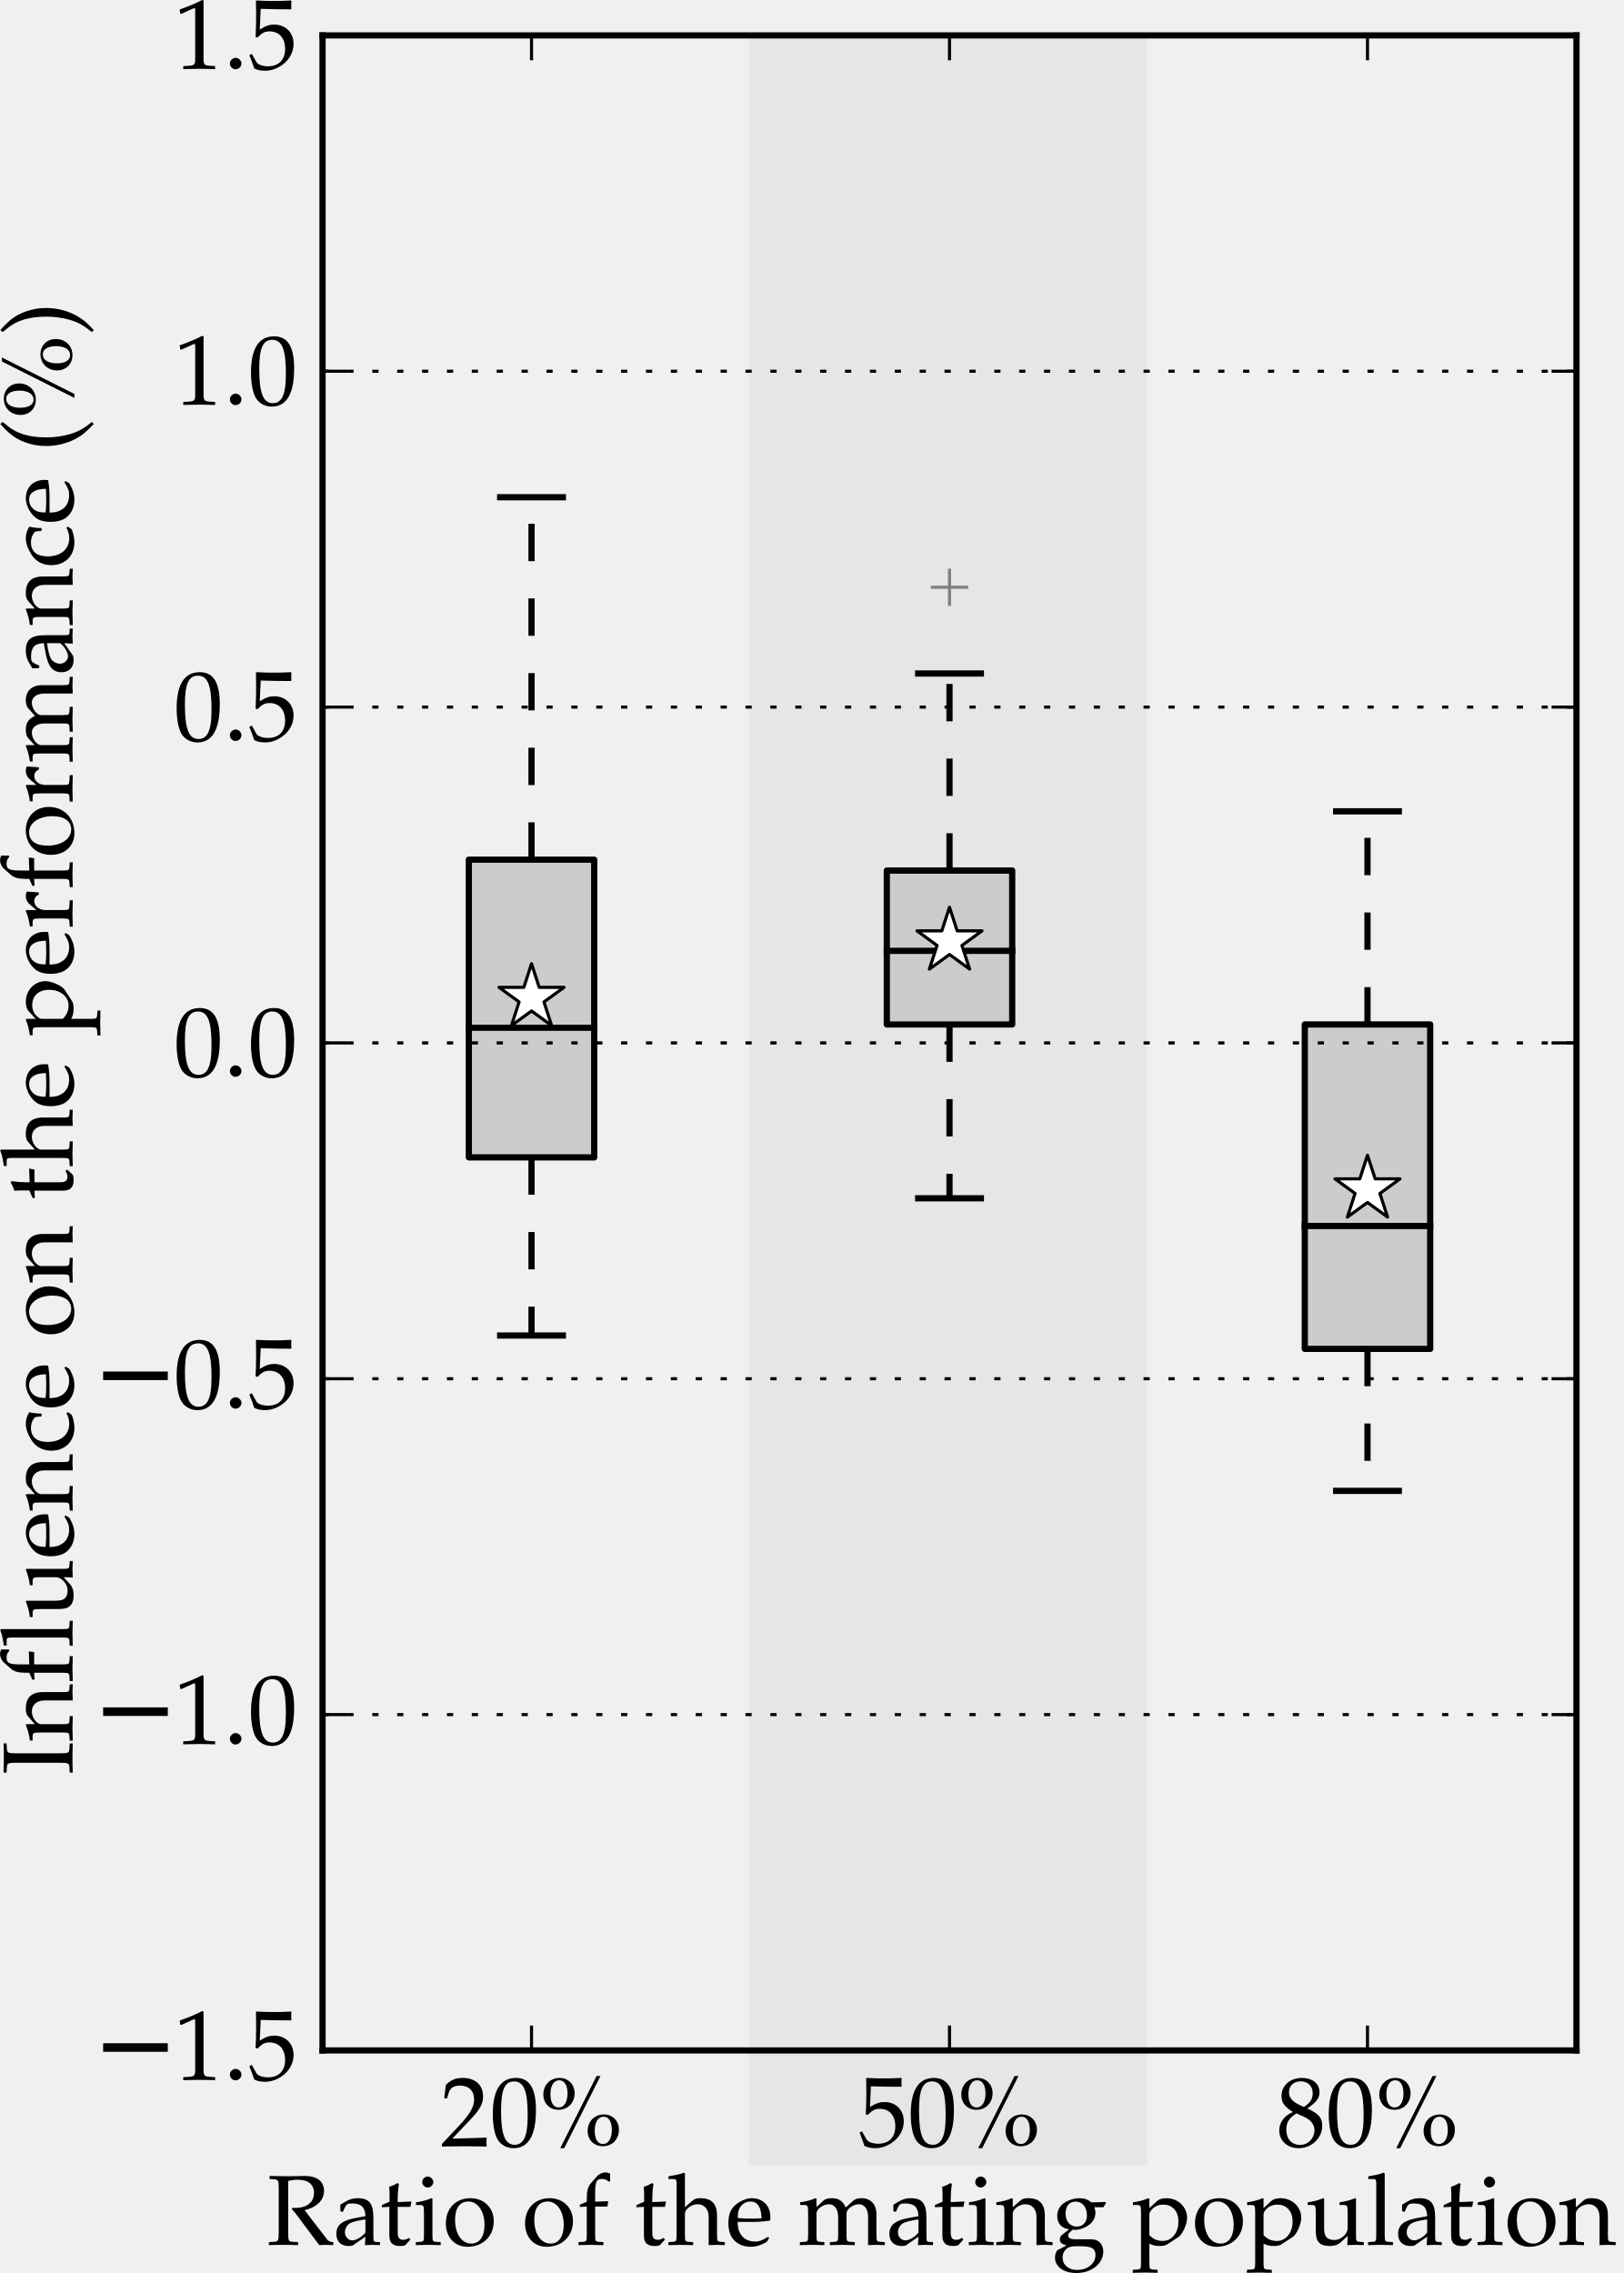
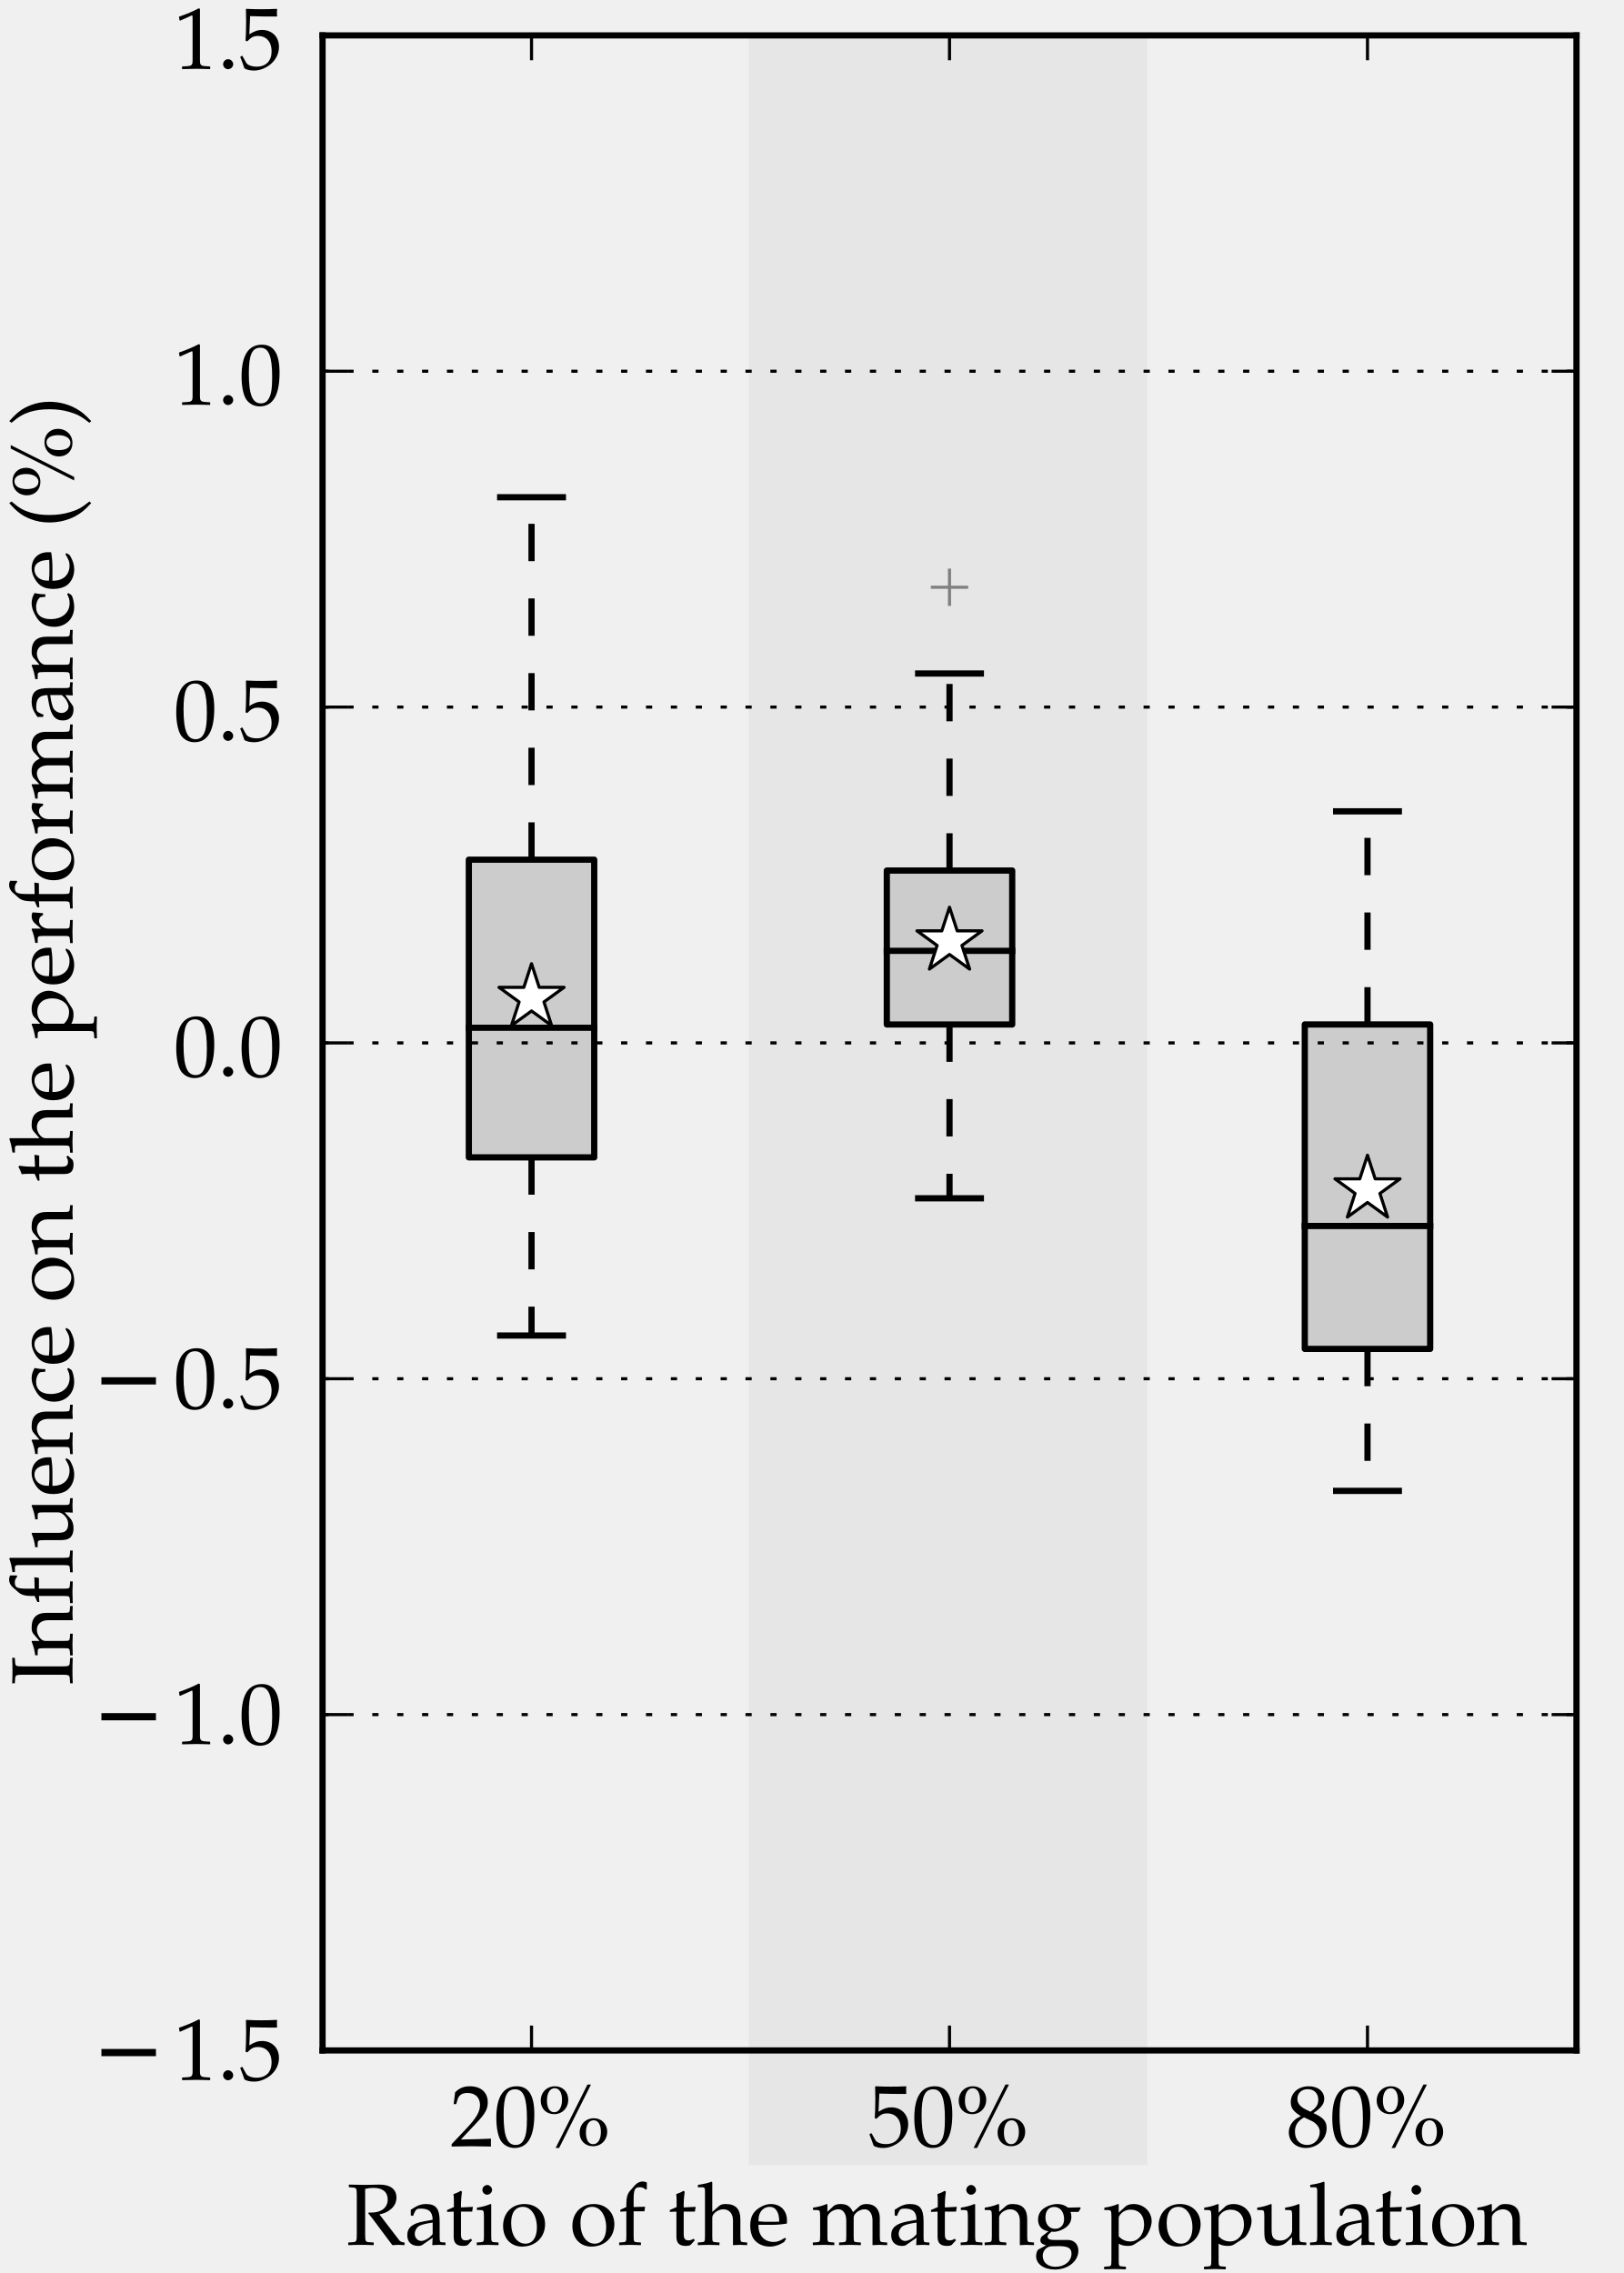
<svg xmlns="http://www.w3.org/2000/svg" id="svg2" version="1.1" xml:space="preserve" width="326.247" height="456.846" viewBox="0 0 326.247 456.846">
  <defs id="defs6">
    <clipPath clipPathUnits="userSpaceOnUse" id="clipPath20">
      <path d="m 51.84,43.2 201.6,0 0,324 -201.6,0 0,-324 z" id="path22" />
    </clipPath>
    <clipPath clipPathUnits="userSpaceOnUse" id="clipPath30">
      <path d="m 51.84,43.2 201.6,0 0,324 -201.6,0 0,-324 z" id="path32" />
    </clipPath>
    <clipPath clipPathUnits="userSpaceOnUse" id="clipPath40">
      <path d="m 51.84,43.2 201.6,0 0,324 -201.6,0 0,-324 z" id="path42" />
    </clipPath>
    <clipPath clipPathUnits="userSpaceOnUse" id="clipPath50">
      <path d="m 51.84,43.2 201.6,0 0,324 -201.6,0 0,-324 z" id="path52" />
    </clipPath>
    <clipPath clipPathUnits="userSpaceOnUse" id="clipPath60">
      <path d="m 51.84,43.2 201.6,0 0,324 -201.6,0 0,-324 z" id="path62" />
    </clipPath>
    <clipPath clipPathUnits="userSpaceOnUse" id="clipPath70">
      <path d="m 51.84,43.2 201.6,0 0,324 -201.6,0 0,-324 z" id="path72" />
    </clipPath>
    <clipPath clipPathUnits="userSpaceOnUse" id="clipPath80">
      <path d="m 51.84,43.2 201.6,0 0,324 -201.6,0 0,-324 z" id="path82" />
    </clipPath>
    <clipPath clipPathUnits="userSpaceOnUse" id="clipPath90">
      <path d="m 51.84,43.2 201.6,0 0,324 -201.6,0 0,-324 z" id="path92" />
    </clipPath>
    <clipPath clipPathUnits="userSpaceOnUse" id="clipPath100">
      <path d="m 51.84,43.2 201.6,0 0,324 -201.6,0 0,-324 z" id="path102" />
    </clipPath>
    <clipPath clipPathUnits="userSpaceOnUse" id="clipPath110">
      <path d="m 51.84,43.2 201.6,0 0,324 -201.6,0 0,-324 z" id="path112" />
    </clipPath>
    <clipPath clipPathUnits="userSpaceOnUse" id="clipPath120">
      <path d="m 51.84,43.2 201.6,0 0,324 -201.6,0 0,-324 z" id="path122" />
    </clipPath>
    <clipPath clipPathUnits="userSpaceOnUse" id="clipPath130">
      <path d="m 51.84,43.2 201.6,0 0,324 -201.6,0 0,-324 z" id="path132" />
    </clipPath>
    <clipPath clipPathUnits="userSpaceOnUse" id="clipPath140">
      <path d="m 51.84,43.2 201.6,0 0,324 -201.6,0 0,-324 z" id="path142" />
    </clipPath>
    <clipPath clipPathUnits="userSpaceOnUse" id="clipPath150">
      <path d="m 51.84,43.2 201.6,0 0,324 -201.6,0 0,-324 z" id="path152" />
    </clipPath>
    <clipPath clipPathUnits="userSpaceOnUse" id="clipPath160">
      <path d="m 51.84,43.2 201.6,0 0,324 -201.6,0 0,-324 z" id="path162" />
    </clipPath>
    <clipPath clipPathUnits="userSpaceOnUse" id="clipPath170">
      <path d="m 51.84,43.2 201.6,0 0,324 -201.6,0 0,-324 z" id="path172" />
    </clipPath>
    <clipPath clipPathUnits="userSpaceOnUse" id="clipPath180">
      <path d="m 51.84,43.2 201.6,0 0,324 -201.6,0 0,-324 z" id="path182" />
    </clipPath>
    <clipPath clipPathUnits="userSpaceOnUse" id="clipPath190">
      <path d="m 51.84,43.2 201.6,0 0,324 -201.6,0 0,-324 z" id="path192" />
    </clipPath>
    <clipPath clipPathUnits="userSpaceOnUse" id="clipPath200">
      <path d="m 51.84,43.2 201.6,0 0,324 -201.6,0 0,-324 z" id="path202" />
    </clipPath>
    <clipPath clipPathUnits="userSpaceOnUse" id="clipPath210">
      <path d="m 51.84,43.2 201.6,0 0,324 -201.6,0 0,-324 z" id="path212" />
    </clipPath>
    <clipPath clipPathUnits="userSpaceOnUse" id="clipPath220">
      <path d="m -5.481,-4.7 10.962,0 0,10.45 -10.962,0 0,-10.45 z" id="path222" />
    </clipPath>
    <clipPath clipPathUnits="userSpaceOnUse" id="clipPath232">
      <path d="m -5.481,-4.7 10.962,0 0,10.45 -10.962,0 0,-10.45 z" id="path234" />
    </clipPath>
    <clipPath clipPathUnits="userSpaceOnUse" id="clipPath244">
      <path d="m -5.481,-4.7 10.962,0 0,10.45 -10.962,0 0,-10.45 z" id="path246" />
    </clipPath>
    <clipPath clipPathUnits="userSpaceOnUse" id="clipPath286">
      <path d="m 51.84,43.2 201.6,0 0,324 -201.6,0 0,-324 z" id="path288" />
    </clipPath>
    <clipPath clipPathUnits="userSpaceOnUse" id="clipPath308">
      <path d="m 51.84,43.2 201.6,0 0,324 -201.6,0 0,-324 z" id="path310" />
    </clipPath>
    <clipPath clipPathUnits="userSpaceOnUse" id="clipPath330">
      <path d="m 51.84,43.2 201.6,0 0,324 -201.6,0 0,-324 z" id="path332" />
    </clipPath>
    <clipPath clipPathUnits="userSpaceOnUse" id="clipPath352">
      <path d="m 51.84,43.2 201.6,0 0,324 -201.6,0 0,-324 z" id="path354" />
    </clipPath>
    <clipPath clipPathUnits="userSpaceOnUse" id="clipPath370">
      <path d="m 51.84,43.2 201.6,0 0,324 -201.6,0 0,-324 z" id="path372" />
    </clipPath>
    <clipPath clipPathUnits="userSpaceOnUse" id="clipPath388">
      <path d="m 51.84,43.2 201.6,0 0,324 -201.6,0 0,-324 z" id="path390" />
    </clipPath>
    <clipPath clipPathUnits="userSpaceOnUse" id="clipPath406">
      <path d="m 51.84,43.2 201.6,0 0,324 -201.6,0 0,-324 z" id="path408" />
    </clipPath>
  </defs>
  <g id="layer1" transform="translate(21.19124,-53.26374)">
    <rect style="display:inline;fill:#e6e6e6;fill-opacity:1;stroke:none;stroke-width:2;stroke-linecap:round;stroke-linejoin:round;stroke-miterlimit:4;stroke-dasharray:none" id="rect3685-4" width="80.113" height="428.36" x="129.265" y="60.058" />
  </g>
  <g id="g10" transform="matrix(1.25,0,0,-1.25,0.01994759,466.1134)">
    <g id="g16">
      <g id="g18" clip-path="url(#clipPath20)">
        <path d="m 75.36,186.793 20.16,0 0,47.871 -20.16,0 0,-47.871 z" style="fill:#cccccc;fill-opacity:1;fill-rule:nonzero;stroke:#000000;stroke-width:1;stroke-linecap:square;stroke-linejoin:round;stroke-miterlimit:10;stroke-dasharray:none;stroke-opacity:1" id="path24" />
      </g>
    </g>
    <g id="g26">
      <g id="g28" clip-path="url(#clipPath30)">
        <path d="m 142.56,208.163 20.16,0 0,24.753 -20.16,0 0,-24.753 z" style="fill:#cccccc;fill-opacity:1;fill-rule:nonzero;stroke:#000000;stroke-width:1;stroke-linecap:square;stroke-linejoin:round;stroke-miterlimit:10;stroke-dasharray:none;stroke-opacity:1" id="path34" />
      </g>
    </g>
    <g id="g36">
      <g id="g38" clip-path="url(#clipPath40)">
        <path d="m 209.76,156.001 20.16,0 0,52.168 -20.16,0 0,-52.168 z" style="fill:#cccccc;fill-opacity:1;fill-rule:nonzero;stroke:#000000;stroke-width:1;stroke-linecap:square;stroke-linejoin:round;stroke-miterlimit:10;stroke-dasharray:none;stroke-opacity:1" id="path44" />
      </g>
    </g>
    <g id="g46">
      <g id="g48" clip-path="url(#clipPath50)">
        <path d="m 85.44,186.793 0,-28.641" style="fill:none;stroke:#000000;stroke-width:1;stroke-linecap:butt;stroke-linejoin:round;stroke-miterlimit:10;stroke-dasharray:6, 6;stroke-dashoffset:0;stroke-opacity:1" id="path54" />
      </g>
    </g>
    <g id="g56">
      <g id="g58" clip-path="url(#clipPath60)">
        <path d="m 85.44,234.664 0,58.277" style="fill:none;stroke:#000000;stroke-width:1;stroke-linecap:butt;stroke-linejoin:round;stroke-miterlimit:10;stroke-dasharray:6, 6;stroke-dashoffset:0;stroke-opacity:1" id="path64" />
      </g>
    </g>
    <g id="g66">
      <g id="g68" clip-path="url(#clipPath70)">
        <path d="m 80.4,292.941 10.08,0" style="fill:none;stroke:#000000;stroke-width:1;stroke-linecap:square;stroke-linejoin:round;stroke-miterlimit:10;stroke-dasharray:none;stroke-opacity:1" id="path74" />
      </g>
    </g>
    <g id="g76">
      <g id="g78" clip-path="url(#clipPath80)">
        <path d="m 80.4,158.153 10.08,0" style="fill:none;stroke:#000000;stroke-width:1;stroke-linecap:square;stroke-linejoin:round;stroke-miterlimit:10;stroke-dasharray:none;stroke-opacity:1" id="path84" />
      </g>
    </g>
    <g id="g86">
      <g id="g88" clip-path="url(#clipPath90)">
        <path d="m 75.36,207.635 20.16,0" style="fill:none;stroke:#000000;stroke-width:1;stroke-linecap:square;stroke-linejoin:round;stroke-miterlimit:10;stroke-dasharray:none;stroke-opacity:1" id="path94" />
      </g>
    </g>
    <g id="g96">
      <g id="g98" clip-path="url(#clipPath100)">
        <path d="m 152.64,208.163 0,-27.945" style="fill:none;stroke:#000000;stroke-width:1;stroke-linecap:butt;stroke-linejoin:round;stroke-miterlimit:10;stroke-dasharray:6, 6;stroke-dashoffset:0;stroke-opacity:1" id="path104" />
      </g>
    </g>
    <g id="g106">
      <g id="g108" clip-path="url(#clipPath110)">
        <path d="m 152.64,232.916 0,31.681" style="fill:none;stroke:#000000;stroke-width:1;stroke-linecap:butt;stroke-linejoin:round;stroke-miterlimit:10;stroke-dasharray:6, 6;stroke-dashoffset:0;stroke-opacity:1" id="path114" />
      </g>
    </g>
    <g id="g116">
      <g id="g118" clip-path="url(#clipPath120)">
        <path d="m 147.6,264.597 10.08,0" style="fill:none;stroke:#000000;stroke-width:1;stroke-linecap:square;stroke-linejoin:round;stroke-miterlimit:10;stroke-dasharray:none;stroke-opacity:1" id="path124" />
      </g>
    </g>
    <g id="g126">
      <g id="g128" clip-path="url(#clipPath130)">
        <path d="m 147.6,180.218 10.08,0" style="fill:none;stroke:#000000;stroke-width:1;stroke-linecap:square;stroke-linejoin:round;stroke-miterlimit:10;stroke-dasharray:none;stroke-opacity:1" id="path134" />
      </g>
    </g>
    <g id="g136">
      <g id="g138" clip-path="url(#clipPath140)">
        <path d="m 142.56,220.004 20.16,0" style="fill:none;stroke:#000000;stroke-width:1;stroke-linecap:square;stroke-linejoin:round;stroke-miterlimit:10;stroke-dasharray:none;stroke-opacity:1" id="path144" />
      </g>
    </g>
    <g id="g146">
      <g id="g148" clip-path="url(#clipPath150)">
        <path d="m 149.64,278.466 6,0 m -3,-3 0,6" style="fill:none;stroke:#808080;stroke-width:0.5;stroke-linecap:butt;stroke-linejoin:round;stroke-miterlimit:10;stroke-dasharray:none;stroke-opacity:1" id="path154" />
      </g>
    </g>
    <g id="g156">
      <g id="g158" clip-path="url(#clipPath160)">
        <path d="m 219.84,156.001 0,-22.827" style="fill:none;stroke:#000000;stroke-width:1;stroke-linecap:butt;stroke-linejoin:round;stroke-miterlimit:10;stroke-dasharray:6, 6;stroke-dashoffset:0;stroke-opacity:1" id="path164" />
      </g>
    </g>
    <g id="g166">
      <g id="g168" clip-path="url(#clipPath170)">
        <path d="m 219.84,208.17 0,34.265" style="fill:none;stroke:#000000;stroke-width:1;stroke-linecap:butt;stroke-linejoin:round;stroke-miterlimit:10;stroke-dasharray:6, 6;stroke-dashoffset:0;stroke-opacity:1" id="path174" />
      </g>
    </g>
    <g id="g176">
      <g id="g178" clip-path="url(#clipPath180)">
        <path d="m 214.8,242.435 10.08,0" style="fill:none;stroke:#000000;stroke-width:1;stroke-linecap:square;stroke-linejoin:round;stroke-miterlimit:10;stroke-dasharray:none;stroke-opacity:1" id="path184" />
      </g>
    </g>
    <g id="g186">
      <g id="g188" clip-path="url(#clipPath190)">
        <path d="m 214.8,133.174 10.08,0" style="fill:none;stroke:#000000;stroke-width:1;stroke-linecap:square;stroke-linejoin:round;stroke-miterlimit:10;stroke-dasharray:none;stroke-opacity:1" id="path194" />
      </g>
    </g>
    <g id="g196">
      <g id="g198" clip-path="url(#clipPath200)">
        <path d="m 209.76,175.76 20.16,0" style="fill:none;stroke:#000000;stroke-width:1;stroke-linecap:square;stroke-linejoin:round;stroke-miterlimit:10;stroke-dasharray:none;stroke-opacity:1" id="path204" />
      </g>
    </g>
    <g id="g206">
      <g id="g208" clip-path="url(#clipPath210)">
        <g id="g214" transform="translate(85.44,212.4363)">
          <g id="g216">
            <g id="g218" clip-path="url(#clipPath220)">
              <path d="m 0,5.5 -1.235,-3.8 -3.996,1e-7 3.233,-2.349 L -3.233,-4.45 0,-2.101 3.233,-4.45 1.998,-0.649 5.231,1.7 1.235,1.7 0,5.5 Z" style="fill:#ffffff;fill-opacity:1;fill-rule:nonzero;stroke:#000000;stroke-width:0.5;stroke-linecap:butt;stroke-linejoin:round;stroke-miterlimit:10;stroke-dasharray:none;stroke-opacity:1" id="path224" />
            </g>
          </g>
          <g id="g226" transform="translate(67.2,9.083302)">
            <g id="g228">
              <g id="g230" clip-path="url(#clipPath232)">
                <path d="m 0,5.5 -1.235,-3.8 -3.996,1e-7 3.233,-2.349 L -3.233,-4.45 0,-2.101 3.233,-4.45 1.998,-0.649 5.231,1.7 1.235,1.7 0,5.5 Z" style="fill:#ffffff;fill-opacity:1;fill-rule:nonzero;stroke:#000000;stroke-width:0.5;stroke-linecap:butt;stroke-linejoin:round;stroke-miterlimit:10;stroke-dasharray:none;stroke-opacity:1" id="path236" />
              </g>
            </g>
            <g id="g238" transform="translate(67.2,-39.87541)">
              <g id="g240">
                <g id="g242" clip-path="url(#clipPath244)">
                  <path d="m 0,5.5 -1.235,-3.8 -3.996,1e-7 3.233,-2.349 L -3.233,-4.45 0,-2.101 3.233,-4.45 1.998,-0.649 5.231,1.7 1.235,1.7 0,5.5 Z" style="fill:#ffffff;fill-opacity:1;fill-rule:nonzero;stroke:#000000;stroke-width:0.5;stroke-linecap:butt;stroke-linejoin:round;stroke-miterlimit:10;stroke-dasharray:none;stroke-opacity:1" id="path248" />
                </g>
              </g>
            </g>
          </g>
        </g>
      </g>
    </g>
    <path d="m 85.44,43.2 0,4" style="fill:none;stroke:#000000;stroke-width:0.5;stroke-linecap:butt;stroke-linejoin:round;stroke-miterlimit:10;stroke-dasharray:none;stroke-opacity:1" id="path250" />
    <path d="m 85.44,367.2 0,-4" style="fill:none;stroke:#000000;stroke-width:0.5;stroke-linecap:butt;stroke-linejoin:round;stroke-miterlimit:10;stroke-dasharray:none;stroke-opacity:1" id="path252" />
-     <text transform="matrix(1,0,0,-1,70.77508,27.79482)" style="font-variant:normal;font-size:15.94px;font-family:'URW Palladio L';-inkscape-font-specification:URWPalladioL-Roma;writing-mode:lr-tb;fill:#000000;fill-opacity:1;fill-rule:nonzero;stroke:none" id="text254">
-       <tspan x="0 7.97 15.94" y="0" id="tspan256">20%</tspan>
+     <text transform="scale(1,-1)" style="font-variant:normal;font-size:14px;font-family:'URW Palladio L';-inkscape-font-specification:URWPalladioL-Roma;writing-mode:lr-tb;fill:#000000;fill-opacity:1;fill-rule:nonzero;stroke:none;" id="text254" x="72.375" y="-27.795">
+       <tspan x="72.375 80.345 88.315" y="-27.795" id="tspan256">20%</tspan>
    </text>
    <path d="m 152.64,43.2 0,4" style="fill:none;stroke:#000000;stroke-width:0.5;stroke-linecap:butt;stroke-linejoin:round;stroke-miterlimit:10;stroke-dasharray:none;stroke-opacity:1" id="path258" />
    <path d="m 152.64,367.2 0,-4" style="fill:none;stroke:#000000;stroke-width:0.5;stroke-linecap:butt;stroke-linejoin:round;stroke-miterlimit:10;stroke-dasharray:none;stroke-opacity:1" id="path260" />
-     <text transform="matrix(1,0,0,-1,137.9751,27.79482)" style="font-variant:normal;font-size:15.94px;font-family:'URW Palladio L';-inkscape-font-specification:URWPalladioL-Roma;writing-mode:lr-tb;fill:#000000;fill-opacity:1;fill-rule:nonzero;stroke:none" id="text262">
-       <tspan x="0 7.97 15.94" y="0" id="tspan264">50%</tspan>
+     <text transform="scale(1,-1)" style="font-variant:normal;font-size:14px;font-family:'URW Palladio L';-inkscape-font-specification:URWPalladioL-Roma;writing-mode:lr-tb;fill:#000000;fill-opacity:1;fill-rule:nonzero;stroke:none;" id="text262" x="139.575" y="-27.795">
+       <tspan x="139.575 147.545 155.515" y="-27.795" id="tspan264">50%</tspan>
    </text>
    <path d="m 219.84,43.2 0,4" style="fill:none;stroke:#000000;stroke-width:0.5;stroke-linecap:butt;stroke-linejoin:round;stroke-miterlimit:10;stroke-dasharray:none;stroke-opacity:1" id="path266" />
    <path d="m 219.84,367.2 0,-4" style="fill:none;stroke:#000000;stroke-width:0.5;stroke-linecap:butt;stroke-linejoin:round;stroke-miterlimit:10;stroke-dasharray:none;stroke-opacity:1" id="path268" />
-     <text transform="matrix(1,0,0,-1,205.1751,27.79482)" style="font-variant:normal;font-size:15.94px;font-family:'URW Palladio L';-inkscape-font-specification:URWPalladioL-Roma;writing-mode:lr-tb;fill:#000000;fill-opacity:1;fill-rule:nonzero;stroke:none" id="text270">
-       <tspan x="0 7.97 15.94" y="0" id="tspan272">80%</tspan>
-     </text>
-     <g id="g282">
-       <g id="g284" clip-path="url(#clipPath286)">
+     <text transform="scale(1,-1)" style="font-variant:normal;font-size:14px;font-family:'URW Palladio L';-inkscape-font-specification:URWPalladioL-Roma;writing-mode:lr-tb;fill:#000000;fill-opacity:1;fill-rule:nonzero;stroke:none;" id="text270" x="206.775" y="-27.795">
+       <tspan x="206.775 214.745 222.715" y="-27.795" id="tspan272">80%</tspan>
+     </text>
+     <g id="g282" style="">
+       <g id="g284" clip-path="url(#clipPath286)" style="">
        <path d="m 51.84,43.2 201.6,0" style="fill:none;stroke:#000000;stroke-width:0.5;stroke-linecap:butt;stroke-linejoin:round;stroke-miterlimit:10;stroke-dasharray:1, 3;stroke-dashoffset:0;stroke-opacity:1" id="path290" />
      </g>
    </g>
    <path d="m 51.84,43.2 4,0" style="fill:none;stroke:#000000;stroke-width:0.5;stroke-linecap:butt;stroke-linejoin:round;stroke-miterlimit:10;stroke-dasharray:none;stroke-opacity:1" id="path292" />
    <path d="m 253.44,43.2 -4,0" style="fill:none;stroke:#000000;stroke-width:0.5;stroke-linecap:butt;stroke-linejoin:round;stroke-miterlimit:10;stroke-dasharray:none;stroke-opacity:1" id="path294" />
-     <text transform="matrix(1,0,0,-1,14.80405,38.46847)" style="font-style:italic;font-variant:normal;font-weight:normal;font-size:16.61px;font-family:'Computer Modern';-inkscape-font-specification:CMSY10;writing-mode:lr-tb;fill:#000000;fill-opacity:1;fill-rule:nonzero;stroke:none" id="text296">
-       <tspan x="0" y="0" id="tspan298">−</tspan>
-     </text>
-     <text transform="matrix(1,0,0,-1,27.91472,38.46847)" style="font-variant:normal;font-size:15.94px;font-family:'URW Palladio L';-inkscape-font-specification:URWPalladioL-Roma;writing-mode:lr-tb;fill:#000000;fill-opacity:1;fill-rule:nonzero;stroke:none" id="text300">
+     <text transform="matrix(1,0,0,-1,14.80405,38.46847)" style="font-style:italic;font-variant:normal;font-weight:normal;font-size:14px;font-family:'Computer Modern';-inkscape-font-specification:CMSY10;writing-mode:lr-tb;fill:#000000;fill-opacity:1;fill-rule:nonzero;stroke:none;" id="text296">
+       <tspan x="0" y="0" id="tspan298" style="font-size:14px;">−</tspan>
+     </text>
+     <text transform="matrix(1,0,0,-1,27.91472,38.46847)" style="font-variant:normal;font-size:14px;font-family:'URW Palladio L';-inkscape-font-specification:URWPalladioL-Roma;writing-mode:lr-tb;fill:#000000;fill-opacity:1;fill-rule:nonzero;stroke:none;" id="text300">
      <tspan x="0 7.97 11.955" y="0" id="tspan302">1.5</tspan>
    </text>
    <g id="g304">
      <g id="g306" clip-path="url(#clipPath308)">
        <path d="m 51.84,97.2 201.6,0" style="fill:none;stroke:#000000;stroke-width:0.5;stroke-linecap:butt;stroke-linejoin:round;stroke-miterlimit:10;stroke-dasharray:1, 3;stroke-dashoffset:0;stroke-opacity:1" id="path312" />
      </g>
    </g>
    <path d="m 51.84,97.2 4,0" style="fill:none;stroke:#000000;stroke-width:0.5;stroke-linecap:butt;stroke-linejoin:round;stroke-miterlimit:10;stroke-dasharray:none;stroke-opacity:1" id="path314" />
    <path d="m 253.44,97.2 -4,0" style="fill:none;stroke:#000000;stroke-width:0.5;stroke-linecap:butt;stroke-linejoin:round;stroke-miterlimit:10;stroke-dasharray:none;stroke-opacity:1" id="path316" />
-     <text transform="matrix(1,0,0,-1,14.80405,92.46847)" style="font-style:italic;font-variant:normal;font-weight:normal;font-size:16.61px;font-family:'Computer Modern';-inkscape-font-specification:CMSY10;writing-mode:lr-tb;fill:#000000;fill-opacity:1;fill-rule:nonzero;stroke:none" id="text318">
-       <tspan x="0" y="0" id="tspan320">−</tspan>
-     </text>
-     <text transform="matrix(1,0,0,-1,27.91472,92.46847)" style="font-variant:normal;font-size:15.94px;font-family:'URW Palladio L';-inkscape-font-specification:URWPalladioL-Roma;writing-mode:lr-tb;fill:#000000;fill-opacity:1;fill-rule:nonzero;stroke:none" id="text322">
+     <text transform="matrix(1,0,0,-1,14.80405,92.46847)" style="font-style:italic;font-variant:normal;font-weight:normal;font-size:14px;font-family:'Computer Modern';-inkscape-font-specification:CMSY10;writing-mode:lr-tb;fill:#000000;fill-opacity:1;fill-rule:nonzero;stroke:none;" id="text318">
+       <tspan x="0" y="0" id="tspan320" style="font-size:14px;">−</tspan>
+     </text>
+     <text transform="matrix(1,0,0,-1,27.91472,92.46847)" style="font-variant:normal;font-size:14px;font-family:'URW Palladio L';-inkscape-font-specification:URWPalladioL-Roma;writing-mode:lr-tb;fill:#000000;fill-opacity:1;fill-rule:nonzero;stroke:none;" id="text322">
      <tspan x="0 7.97 11.955" y="0" id="tspan324">1.0</tspan>
    </text>
    <g id="g326">
      <g id="g328" clip-path="url(#clipPath330)">
        <path d="m 51.84,151.2 201.6,0" style="fill:none;stroke:#000000;stroke-width:0.5;stroke-linecap:butt;stroke-linejoin:round;stroke-miterlimit:10;stroke-dasharray:1, 3;stroke-dashoffset:0;stroke-opacity:1" id="path334" />
      </g>
    </g>
    <path d="m 51.84,151.2 4,0" style="fill:none;stroke:#000000;stroke-width:0.5;stroke-linecap:butt;stroke-linejoin:round;stroke-miterlimit:10;stroke-dasharray:none;stroke-opacity:1" id="path336" />
    <path d="m 253.44,151.2 -4,0" style="fill:none;stroke:#000000;stroke-width:0.5;stroke-linecap:butt;stroke-linejoin:round;stroke-miterlimit:10;stroke-dasharray:none;stroke-opacity:1" id="path338" />
-     <text transform="matrix(1,0,0,-1,14.80405,146.4685)" style="font-style:italic;font-variant:normal;font-weight:normal;font-size:16.61px;font-family:'Computer Modern';-inkscape-font-specification:CMSY10;writing-mode:lr-tb;fill:#000000;fill-opacity:1;fill-rule:nonzero;stroke:none" id="text340">
-       <tspan x="0" y="0" id="tspan342">−</tspan>
-     </text>
-     <text transform="matrix(1,0,0,-1,27.91472,146.4685)" style="font-variant:normal;font-size:15.94px;font-family:'URW Palladio L';-inkscape-font-specification:URWPalladioL-Roma;writing-mode:lr-tb;fill:#000000;fill-opacity:1;fill-rule:nonzero;stroke:none" id="text344">
+     <text transform="matrix(1,0,0,-1,14.80405,146.4685)" style="font-style:italic;font-variant:normal;font-weight:normal;font-size:14px;font-family:'Computer Modern';-inkscape-font-specification:CMSY10;writing-mode:lr-tb;fill:#000000;fill-opacity:1;fill-rule:nonzero;stroke:none;" id="text340">
+       <tspan x="0" y="0" id="tspan342" style="font-size:14px;">−</tspan>
+     </text>
+     <text transform="matrix(1,0,0,-1,27.91472,146.4685)" style="font-variant:normal;font-size:14px;font-family:'URW Palladio L';-inkscape-font-specification:URWPalladioL-Roma;writing-mode:lr-tb;fill:#000000;fill-opacity:1;fill-rule:nonzero;stroke:none;" id="text344">
      <tspan x="0 7.97 11.955" y="0" id="tspan346">0.5</tspan>
    </text>
    <g id="g348">
      <g id="g350" clip-path="url(#clipPath352)">
        <path d="m 51.84,205.2 201.6,0" style="fill:none;stroke:#000000;stroke-width:0.5;stroke-linecap:butt;stroke-linejoin:round;stroke-miterlimit:10;stroke-dasharray:1, 3;stroke-dashoffset:0;stroke-opacity:1" id="path356" />
      </g>
    </g>
    <path d="m 51.84,205.2 4,0" style="fill:none;stroke:#000000;stroke-width:0.5;stroke-linecap:butt;stroke-linejoin:round;stroke-miterlimit:10;stroke-dasharray:none;stroke-opacity:1" id="path358" />
    <path d="m 253.44,205.2 -4,0" style="fill:none;stroke:#000000;stroke-width:0.5;stroke-linecap:butt;stroke-linejoin:round;stroke-miterlimit:10;stroke-dasharray:none;stroke-opacity:1" id="path360" />
-     <text transform="matrix(1,0,0,-1,27.91472,199.8282)" style="font-variant:normal;font-size:15.94px;font-family:'URW Palladio L';-inkscape-font-specification:URWPalladioL-Roma;writing-mode:lr-tb;fill:#000000;fill-opacity:1;fill-rule:nonzero;stroke:none" id="text362">
+     <text transform="matrix(1,0,0,-1,27.91472,199.8282)" style="font-variant:normal;font-size:14px;font-family:'URW Palladio L';-inkscape-font-specification:URWPalladioL-Roma;writing-mode:lr-tb;fill:#000000;fill-opacity:1;fill-rule:nonzero;stroke:none;" id="text362">
      <tspan x="0 7.97 11.955" y="0" id="tspan364">0.0</tspan>
    </text>
    <g id="g366">
      <g id="g368" clip-path="url(#clipPath370)">
        <path d="m 51.84,259.2 201.6,0" style="fill:none;stroke:#000000;stroke-width:0.5;stroke-linecap:butt;stroke-linejoin:round;stroke-miterlimit:10;stroke-dasharray:1, 3;stroke-dashoffset:0;stroke-opacity:1" id="path374" />
      </g>
    </g>
    <path d="m 51.84,259.2 4,0" style="fill:none;stroke:#000000;stroke-width:0.5;stroke-linecap:butt;stroke-linejoin:round;stroke-miterlimit:10;stroke-dasharray:none;stroke-opacity:1" id="path376" />
    <path d="m 253.44,259.2 -4,0" style="fill:none;stroke:#000000;stroke-width:0.5;stroke-linecap:butt;stroke-linejoin:round;stroke-miterlimit:10;stroke-dasharray:none;stroke-opacity:1" id="path378" />
-     <text transform="matrix(1,0,0,-1,27.91472,253.8282)" style="font-variant:normal;font-size:15.94px;font-family:'URW Palladio L';-inkscape-font-specification:URWPalladioL-Roma;writing-mode:lr-tb;fill:#000000;fill-opacity:1;fill-rule:nonzero;stroke:none" id="text380">
+     <text transform="matrix(1,0,0,-1,27.91472,253.8282)" style="font-variant:normal;font-size:14px;font-family:'URW Palladio L';-inkscape-font-specification:URWPalladioL-Roma;writing-mode:lr-tb;fill:#000000;fill-opacity:1;fill-rule:nonzero;stroke:none;" id="text380">
      <tspan x="0 7.97 11.955" y="0" id="tspan382">0.5</tspan>
    </text>
    <g id="g384">
      <g id="g386" clip-path="url(#clipPath388)">
        <path d="m 51.84,313.2 201.6,0" style="fill:none;stroke:#000000;stroke-width:0.5;stroke-linecap:butt;stroke-linejoin:round;stroke-miterlimit:10;stroke-dasharray:1, 3;stroke-dashoffset:0;stroke-opacity:1" id="path392" />
      </g>
    </g>
    <path d="m 51.84,313.2 4,0" style="fill:none;stroke:#000000;stroke-width:0.5;stroke-linecap:butt;stroke-linejoin:round;stroke-miterlimit:10;stroke-dasharray:none;stroke-opacity:1" id="path394" />
    <path d="m 253.44,313.2 -4,0" style="fill:none;stroke:#000000;stroke-width:0.5;stroke-linecap:butt;stroke-linejoin:round;stroke-miterlimit:10;stroke-dasharray:none;stroke-opacity:1" id="path396" />
-     <text transform="matrix(1,0,0,-1,27.91472,307.8282)" style="font-variant:normal;font-size:15.94px;font-family:'URW Palladio L';-inkscape-font-specification:URWPalladioL-Roma;writing-mode:lr-tb;fill:#000000;fill-opacity:1;fill-rule:nonzero;stroke:none" id="text398">
+     <text transform="matrix(1,0,0,-1,27.91472,307.8282)" style="font-variant:normal;font-size:14px;font-family:'URW Palladio L';-inkscape-font-specification:URWPalladioL-Roma;writing-mode:lr-tb;fill:#000000;fill-opacity:1;fill-rule:nonzero;stroke:none;" id="text398">
      <tspan x="0 7.97 11.955" y="0" id="tspan400">1.0</tspan>
    </text>
    <g id="g402">
      <g id="g404" clip-path="url(#clipPath406)">
        <path d="m 51.84,367.2 201.6,0" style="fill:none;stroke:#000000;stroke-width:0.5;stroke-linecap:butt;stroke-linejoin:round;stroke-miterlimit:10;stroke-dasharray:1, 3;stroke-dashoffset:0;stroke-opacity:1" id="path410" />
      </g>
    </g>
    <path d="m 51.84,367.2 4,0" style="fill:none;stroke:#000000;stroke-width:0.5;stroke-linecap:butt;stroke-linejoin:round;stroke-miterlimit:10;stroke-dasharray:none;stroke-opacity:1" id="path412" />
    <path d="m 253.44,367.2 -4,0" style="fill:none;stroke:#000000;stroke-width:0.5;stroke-linecap:butt;stroke-linejoin:round;stroke-miterlimit:10;stroke-dasharray:none;stroke-opacity:1" id="path414" />
-     <text transform="matrix(1,0,0,-1,27.91472,361.8282)" style="font-variant:normal;font-size:15.94px;font-family:'URW Palladio L';-inkscape-font-specification:URWPalladioL-Roma;writing-mode:lr-tb;fill:#000000;fill-opacity:1;fill-rule:nonzero;stroke:none" id="text416">
+     <text transform="matrix(1,0,0,-1,27.91472,361.8282)" style="font-variant:normal;font-size:14px;font-family:'URW Palladio L';-inkscape-font-specification:URWPalladioL-Roma;writing-mode:lr-tb;fill:#000000;fill-opacity:1;fill-rule:nonzero;stroke:none;" id="text416">
      <tspan x="0 7.97 11.955" y="0" id="tspan418">1.5</tspan>
    </text>
    <path d="m 51.84,367.2 201.6,0" style="fill:none;stroke:#000000;stroke-width:1;stroke-linecap:square;stroke-linejoin:round;stroke-miterlimit:10;stroke-dasharray:none;stroke-opacity:1" id="path420" />
    <path d="m 253.44,43.2 0,324" style="fill:none;stroke:#000000;stroke-width:1;stroke-linecap:square;stroke-linejoin:round;stroke-miterlimit:10;stroke-dasharray:none;stroke-opacity:1" id="path422" />
    <path d="m 51.84,43.2 201.6,0" style="fill:none;stroke:#000000;stroke-width:1;stroke-linecap:square;stroke-linejoin:round;stroke-miterlimit:10;stroke-dasharray:none;stroke-opacity:1" id="path424" />
    <path d="m 51.84,43.2 0,324" style="fill:none;stroke:#000000;stroke-width:1;stroke-linecap:square;stroke-linejoin:round;stroke-miterlimit:10;stroke-dasharray:none;stroke-opacity:1" id="path426" />
-     <text xml:space="preserve" style="font-style:normal;font-weight:normal;font-size:32px;line-height:125%;font-family:sans-serif;letter-spacing:0px;word-spacing:0px;display:inline;fill:#000000;fill-opacity:1;stroke:none;stroke-width:1px;stroke-linecap:butt;stroke-linejoin:miter;stroke-opacity:1" x="42.861" y="-11.942" id="text4491" transform="scale(1,-1)">
-       <tspan id="tspan4493" x="42.861" y="-11.942" style="font-style:normal;font-variant:normal;font-weight:normal;font-stretch:normal;font-size:16px;font-family:'URW Palladio L';-inkscape-font-specification:'URW Palladio L'">Ratio of the mating population</tspan>
-     </text>
-     <text xml:space="preserve" style="font-style:normal;font-weight:normal;font-size:32px;line-height:125%;font-family:sans-serif;letter-spacing:0px;word-spacing:0px;display:inline;fill:#000000;fill-opacity:1;stroke:none;stroke-width:1px;stroke-linecap:butt;stroke-linejoin:miter;stroke-opacity:1" x="87.52" y="11.632" id="text4491-3" transform="matrix(0,1,1,0,0,0)">
-       <tspan id="tspan4493-7" x="87.52" y="11.632" style="font-style:normal;font-variant:normal;font-weight:normal;font-stretch:normal;font-size:16px;font-family:'URW Palladio L';-inkscape-font-specification:'URW Palladio L'">Influence on the performance (%)</tspan>
+     <text xml:space="preserve" style="font-style:normal;font-weight:normal;font-size:14px;line-height:125%;font-family:sans-serif;letter-spacing:0px;word-spacing:0px;display:inline;fill:#000000;fill-opacity:1;stroke:none;stroke-width:1px;stroke-linecap:butt;stroke-linejoin:miter;stroke-opacity:1" x="55.661" y="-11.942" id="text4491" transform="scale(1,-1)">
+       <tspan id="tspan4493" x="55.661" y="-11.942" style="font-style:normal;font-variant:normal;font-weight:normal;font-stretch:normal;font-size:14px;font-family:'URW Palladio L';-inkscape-font-specification:'URW Palladio L'">Ratio of the mating population</tspan>
+     </text>
+     <text xml:space="preserve" style="font-style:normal;font-weight:normal;font-size:14px;line-height:125%;font-family:sans-serif;letter-spacing:0px;word-spacing:0px;display:inline;fill:#000000;fill-opacity:1;stroke:none;stroke-width:1px;stroke-linecap:butt;stroke-linejoin:miter;stroke-opacity:1" x="101.92" y="11.632" id="text4491-3" transform="matrix(0,1,1,0,0,0)">
+       <tspan id="tspan4493-7" x="101.92" y="11.632" style="font-style:normal;font-variant:normal;font-weight:normal;font-stretch:normal;font-size:14px;font-family:'URW Palladio L';-inkscape-font-specification:'URW Palladio L'">Influence on the performance (%)</tspan>
    </text>
  </g>
</svg>
